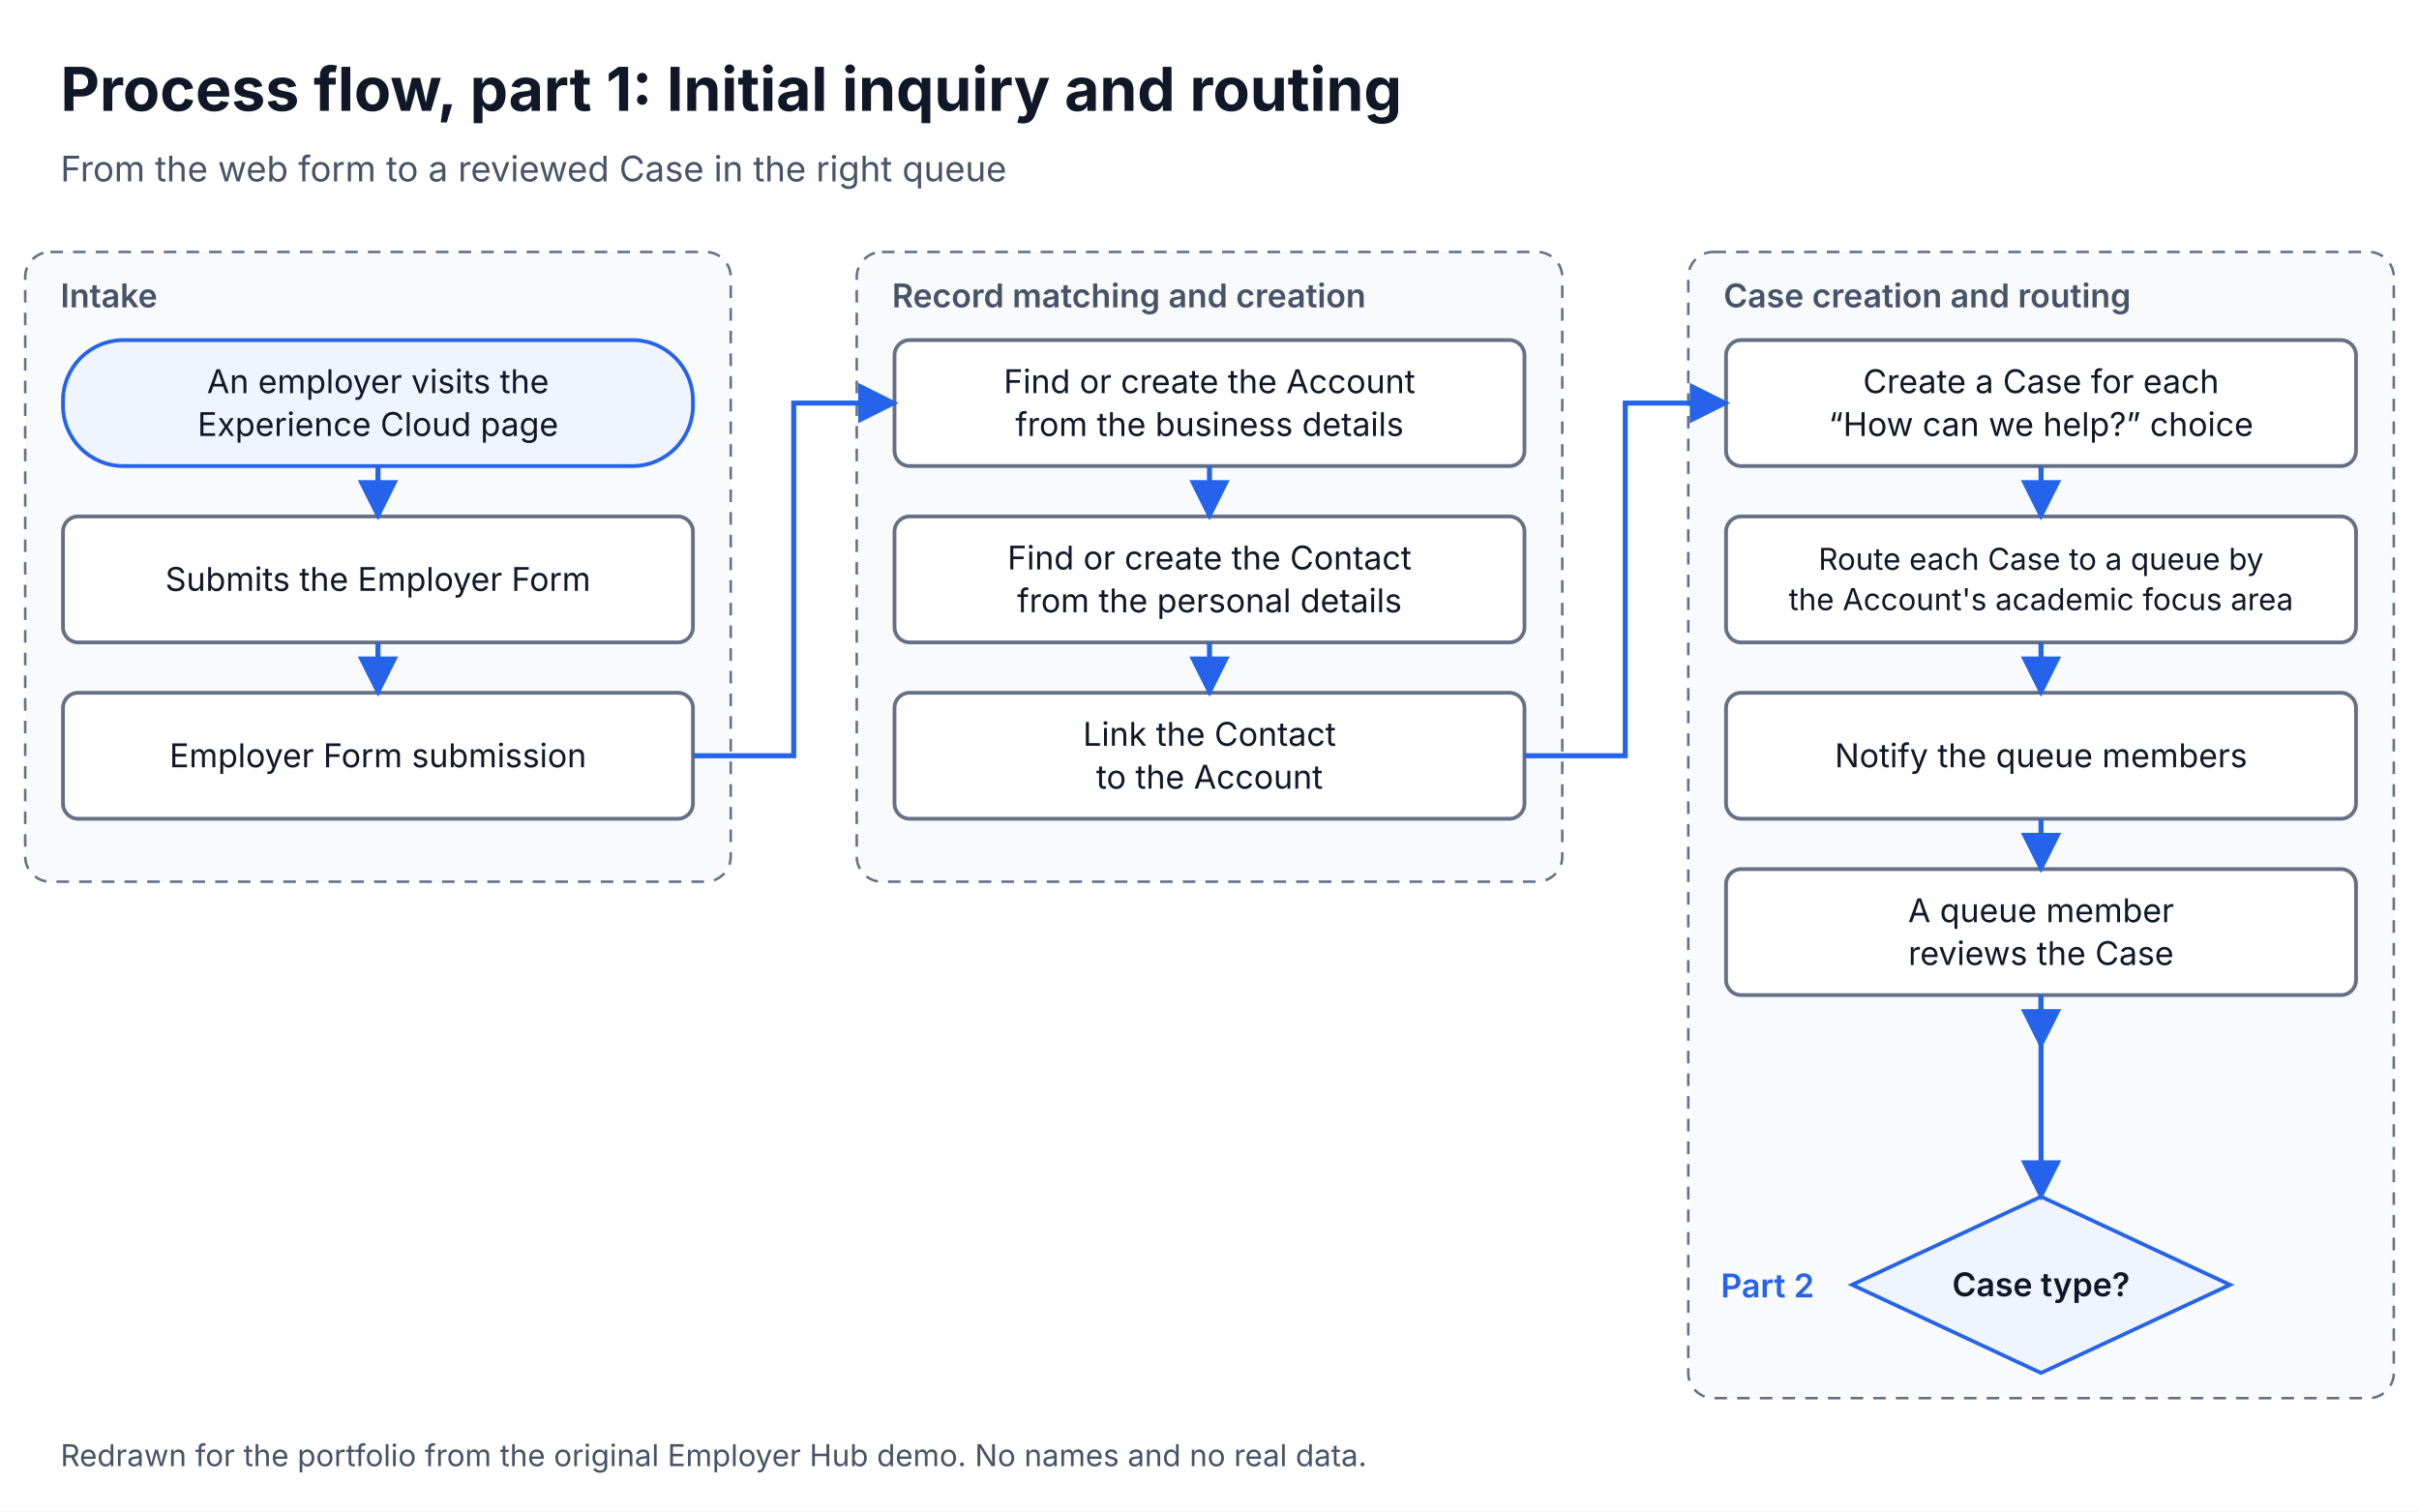
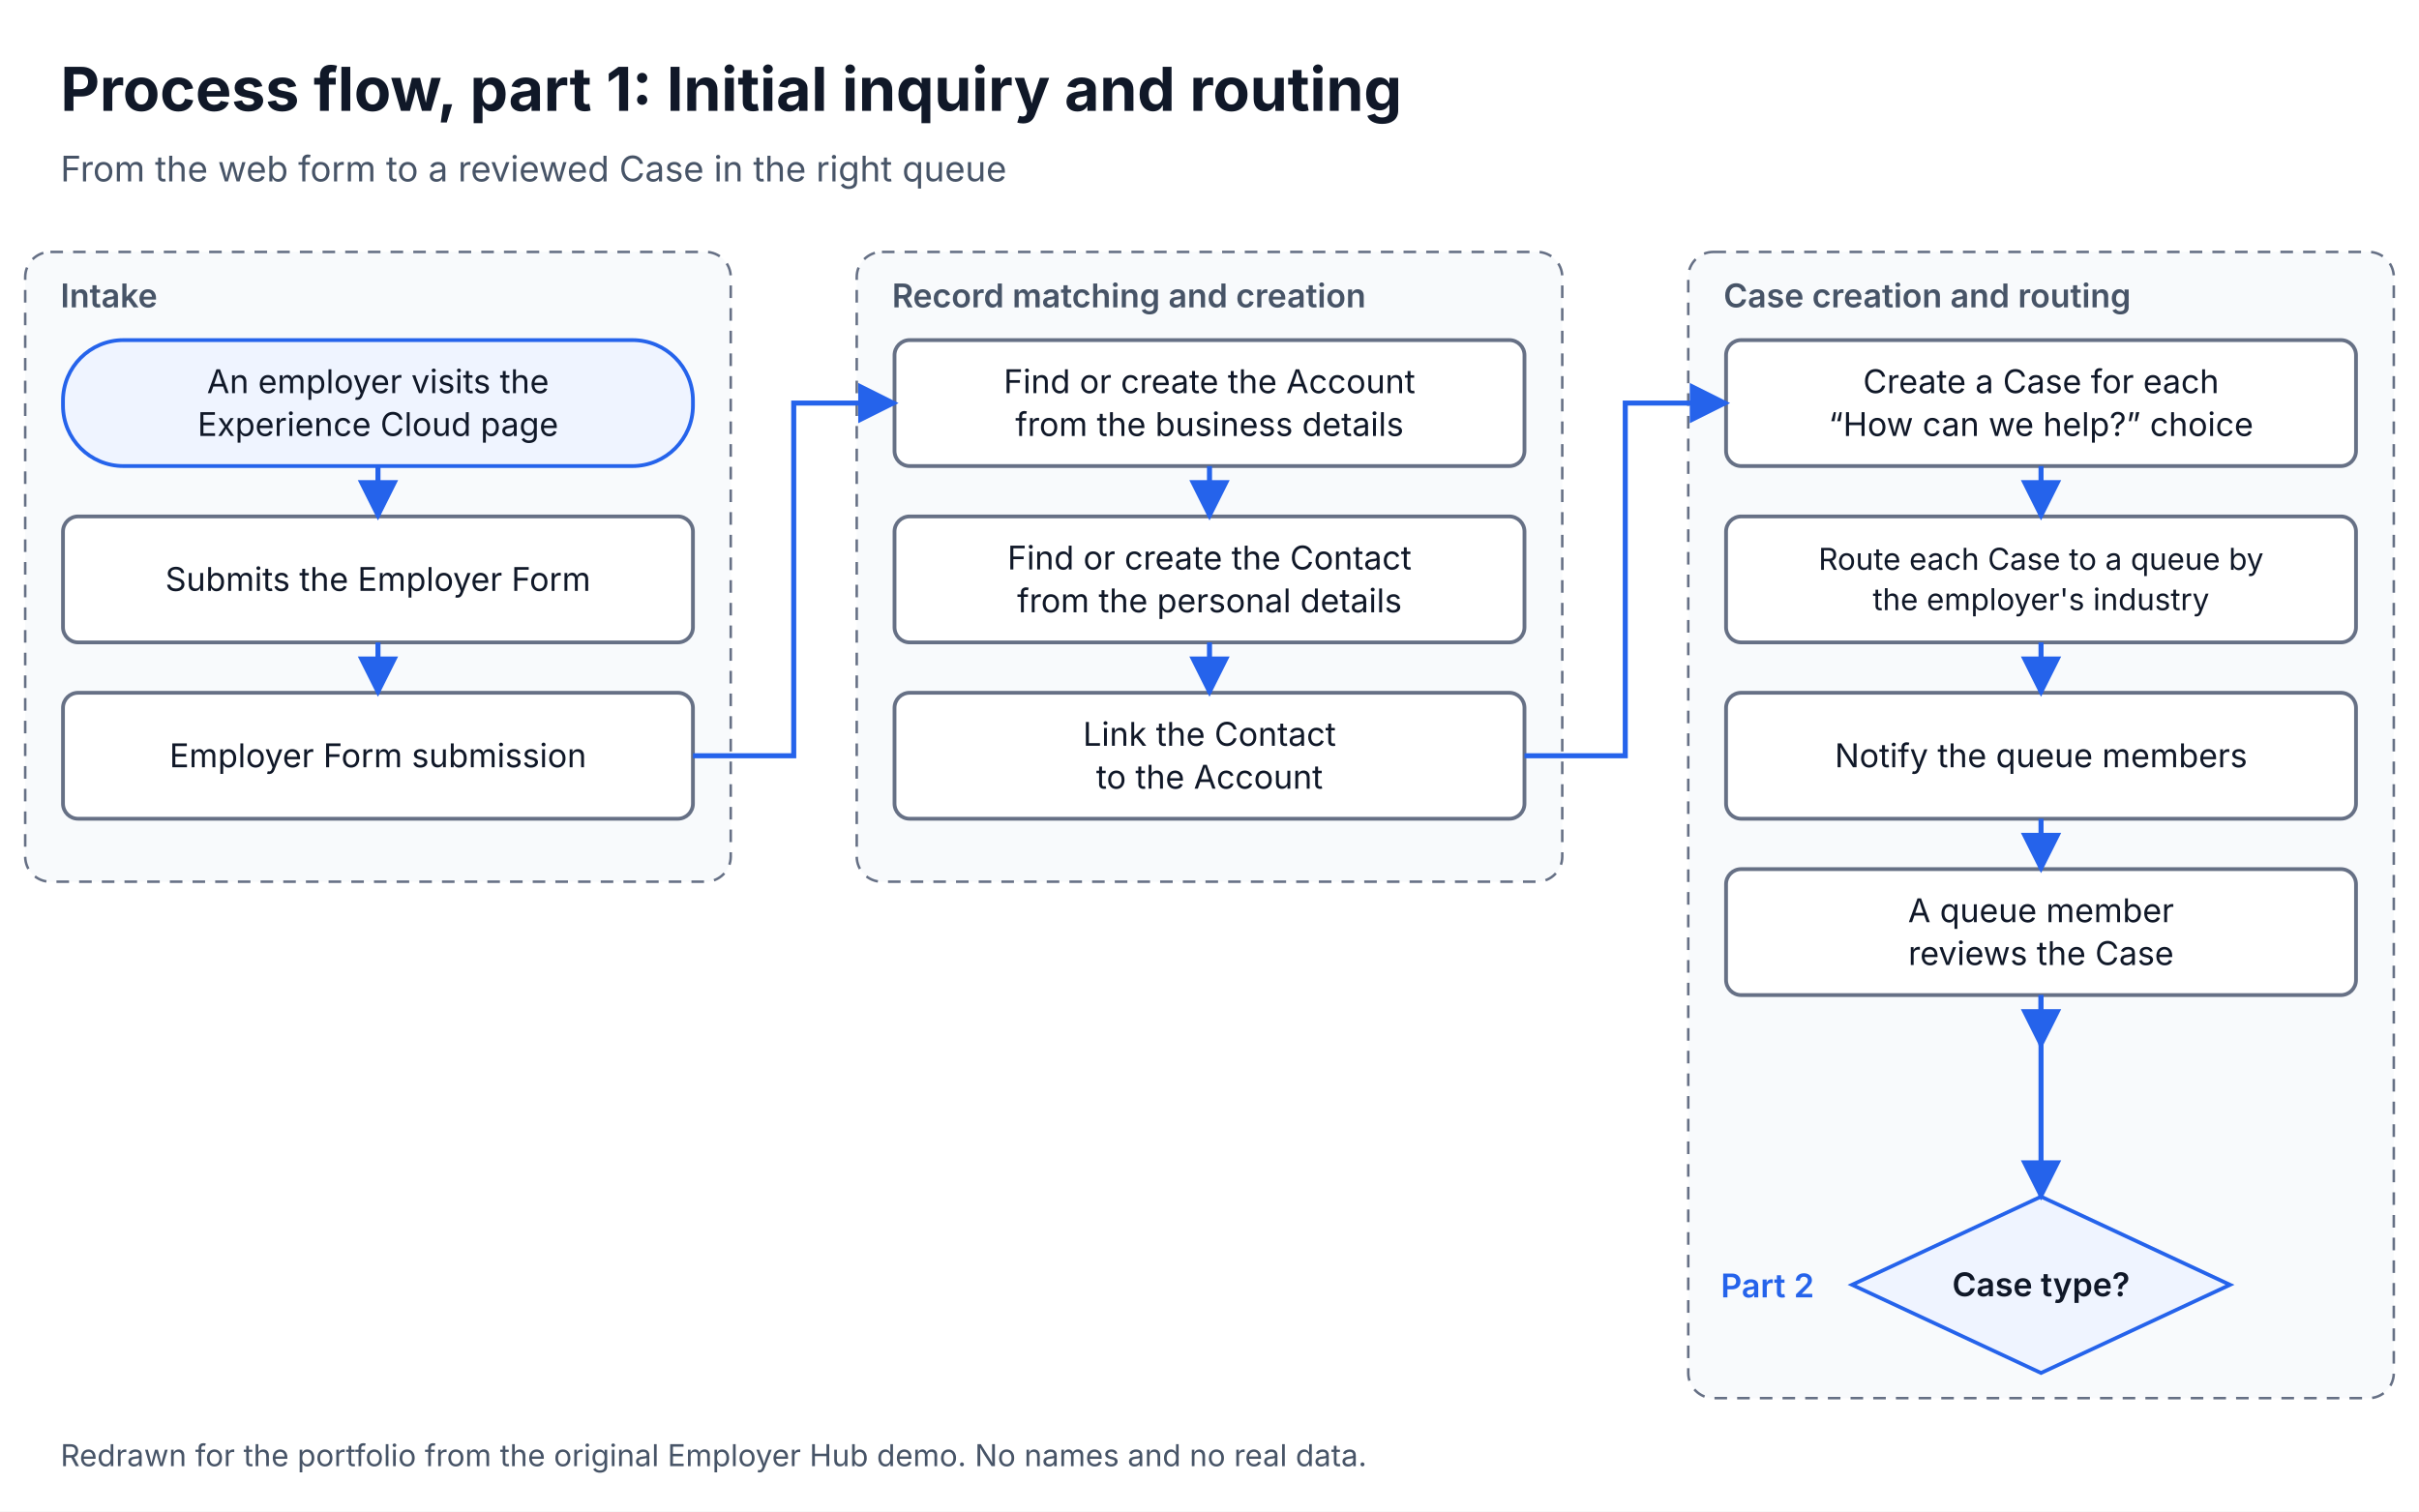
<svg xmlns="http://www.w3.org/2000/svg" viewBox="0 0 960 600" width="960" height="600" role="img" aria-labelledby="t d">
  <defs>
    <marker id="arrow" viewBox="0 0 10 10" refX="9" refY="5" markerWidth="8" markerHeight="8" orient="auto-start-reverse">
      <path d="M0 0L10 5L0 10z" fill="#2563EB" />
    </marker>
  </defs>
  <rect width="960" height="600" fill="#FFFFFF" />
  <text x="24" y="44" font-family="Inter, system-ui, sans-serif" font-size="24" font-weight="700" fill="#101828" text-anchor="start">Process flow, part 1: Initial inquiry and routing</text>
  <text x="24" y="72" font-family="Inter, system-ui, sans-serif" font-size="14" font-weight="400" fill="#475467" text-anchor="start">From the web form to a reviewed Case in the right queue</text>
  <rect x="10" y="100" width="280" height="250" rx="10" fill="#F8FAFC" stroke="#667085" stroke-width="1" stroke-dasharray="5 4" />
  <text x="24" y="122" font-family="Inter, system-ui, sans-serif" font-size="13" font-weight="600" fill="#475467" text-anchor="start">Intake</text>
  <rect x="25.0" y="135.0" width="250" height="50" rx="24" fill="#EFF4FF" stroke="#2563EB" stroke-width="1.5" />
  <text x="150" y="156.05" font-family="Inter, system-ui, sans-serif" font-size="13" font-weight="400" fill="#101828" text-anchor="middle">An employer visits the</text>
  <text x="150" y="173.05" font-family="Inter, system-ui, sans-serif" font-size="13" font-weight="400" fill="#101828" text-anchor="middle">Experience Cloud page</text>
  <rect x="25.0" y="205.0" width="250" height="50" rx="6" fill="#FFFFFF" stroke="#667085" stroke-width="1.5" />
  <text x="150" y="234.55" font-family="Inter, system-ui, sans-serif" font-size="13" font-weight="400" fill="#101828" text-anchor="middle">Submits the Employer Form</text>
  <rect x="25.0" y="275.0" width="250" height="50" rx="6" fill="#FFFFFF" stroke="#667085" stroke-width="1.5" />
  <text x="150" y="304.55" font-family="Inter, system-ui, sans-serif" font-size="13" font-weight="400" fill="#101828" text-anchor="middle">Employer Form submission</text>
  <polyline points="150,185.0 150,205.0" fill="none" stroke="#2563EB" stroke-width="2" marker-end="url(#arrow)" />
  <polyline points="150,255.0 150,275.0" fill="none" stroke="#2563EB" stroke-width="2" marker-end="url(#arrow)" />
  <rect x="340" y="100" width="280" height="250" rx="10" fill="#F8FAFC" stroke="#667085" stroke-width="1" stroke-dasharray="5 4" />
  <text x="354" y="122" font-family="Inter, system-ui, sans-serif" font-size="13" font-weight="600" fill="#475467" text-anchor="start">Record matching and creation</text>
  <rect x="355.0" y="135.0" width="250" height="50" rx="6" fill="#FFFFFF" stroke="#667085" stroke-width="1.5" />
  <text x="480" y="156.05" font-family="Inter, system-ui, sans-serif" font-size="13" font-weight="400" fill="#101828" text-anchor="middle">Find or create the Account</text>
  <text x="480" y="173.05" font-family="Inter, system-ui, sans-serif" font-size="13" font-weight="400" fill="#101828" text-anchor="middle">from the business details</text>
  <rect x="355.0" y="205.0" width="250" height="50" rx="6" fill="#FFFFFF" stroke="#667085" stroke-width="1.5" />
  <text x="480" y="226.05" font-family="Inter, system-ui, sans-serif" font-size="13" font-weight="400" fill="#101828" text-anchor="middle">Find or create the Contact</text>
  <text x="480" y="243.05" font-family="Inter, system-ui, sans-serif" font-size="13" font-weight="400" fill="#101828" text-anchor="middle">from the personal details</text>
  <rect x="355.0" y="275.0" width="250" height="50" rx="6" fill="#FFFFFF" stroke="#667085" stroke-width="1.5" />
  <text x="480" y="296.05" font-family="Inter, system-ui, sans-serif" font-size="13" font-weight="400" fill="#101828" text-anchor="middle">Link the Contact</text>
  <text x="480" y="313.05" font-family="Inter, system-ui, sans-serif" font-size="13" font-weight="400" fill="#101828" text-anchor="middle">to the Account</text>
  <polyline points="480,185.0 480,205.0" fill="none" stroke="#2563EB" stroke-width="2" marker-end="url(#arrow)" />
  <polyline points="480,255.0 480,275.0" fill="none" stroke="#2563EB" stroke-width="2" marker-end="url(#arrow)" />
  <polyline points="275.0,300 315,300 315,160 355.0,160" fill="none" stroke="#2563EB" stroke-width="2" marker-end="url(#arrow)" />
  <rect x="670" y="100" width="280" height="455" rx="10" fill="#F8FAFC" stroke="#667085" stroke-width="1" stroke-dasharray="5 4" />
  <text x="684" y="122" font-family="Inter, system-ui, sans-serif" font-size="13" font-weight="600" fill="#475467" text-anchor="start">Case creation and routing</text>
  <rect x="685.0" y="135.0" width="250" height="50" rx="6" fill="#FFFFFF" stroke="#667085" stroke-width="1.5" />
  <text x="810" y="156.05" font-family="Inter, system-ui, sans-serif" font-size="13" font-weight="400" fill="#101828" text-anchor="middle">Create a Case for each</text>
  <text x="810" y="173.05" font-family="Inter, system-ui, sans-serif" font-size="13" font-weight="400" fill="#101828" text-anchor="middle">“How can we help?” choice</text>
  <rect x="685.0" y="205.0" width="250" height="50" rx="6" fill="#FFFFFF" stroke="#667085" stroke-width="1.5" />
  <text x="810" y="226.2" font-family="Inter, system-ui, sans-serif" font-size="12" font-weight="400" fill="#101828" text-anchor="middle">Route each Case to a queue by</text>
-   <text x="810" y="242.2" font-family="Inter, system-ui, sans-serif" font-size="12" font-weight="400" fill="#101828" text-anchor="middle">the Account's academic focus area</text>
+   <text x="810" y="242.2" font-family="Inter, system-ui, sans-serif" font-size="12" font-weight="400" fill="#101828" text-anchor="middle">the employer's industry</text>
  <rect x="685.0" y="275.0" width="250" height="50" rx="6" fill="#FFFFFF" stroke="#667085" stroke-width="1.5" />
  <text x="810" y="304.55" font-family="Inter, system-ui, sans-serif" font-size="13" font-weight="400" fill="#101828" text-anchor="middle">Notify the queue members</text>
  <rect x="685.0" y="345.0" width="250" height="50" rx="6" fill="#FFFFFF" stroke="#667085" stroke-width="1.5" />
  <text x="810" y="366.05" font-family="Inter, system-ui, sans-serif" font-size="13" font-weight="400" fill="#101828" text-anchor="middle">A queue member</text>
  <text x="810" y="383.05" font-family="Inter, system-ui, sans-serif" font-size="13" font-weight="400" fill="#101828" text-anchor="middle">reviews the Case</text>
  <polygon points="810,475.0 885.0,510 810,545.0 735.0,510" fill="#EFF4FF" stroke="#2563EB" stroke-width="1.5" />
  <text x="810" y="514.55" font-family="Inter, system-ui, sans-serif" font-size="13" font-weight="600" fill="#101828" text-anchor="middle">Case type?</text>
  <polyline points="810,185.0 810,205.0" fill="none" stroke="#2563EB" stroke-width="2" marker-end="url(#arrow)" />
  <polyline points="810,255.0 810,275.0" fill="none" stroke="#2563EB" stroke-width="2" marker-end="url(#arrow)" />
  <polyline points="810,325.0 810,345.0" fill="none" stroke="#2563EB" stroke-width="2" marker-end="url(#arrow)" />
  <polyline points="810,395.0 810,415.0" fill="none" stroke="#2563EB" stroke-width="2" marker-end="url(#arrow)" />
  <polyline points="810,395.0 810,475" fill="none" stroke="#2563EB" stroke-width="2" marker-end="url(#arrow)" />
  <polyline points="605.0,300 645,300 645,160 685.0,160" fill="none" stroke="#2563EB" stroke-width="2" marker-end="url(#arrow)" />
  <text x="720" y="515" font-family="Inter, system-ui, sans-serif" font-size="13" font-weight="600" fill="#2563EB" text-anchor="end">Part 2</text>
  <text x="24" y="582" font-family="Inter, system-ui, sans-serif" font-size="12" font-weight="400" fill="#475467" text-anchor="start">Redrawn for the portfolio from the original Employer Hub demo. No names and no real data.</text>
</svg>
